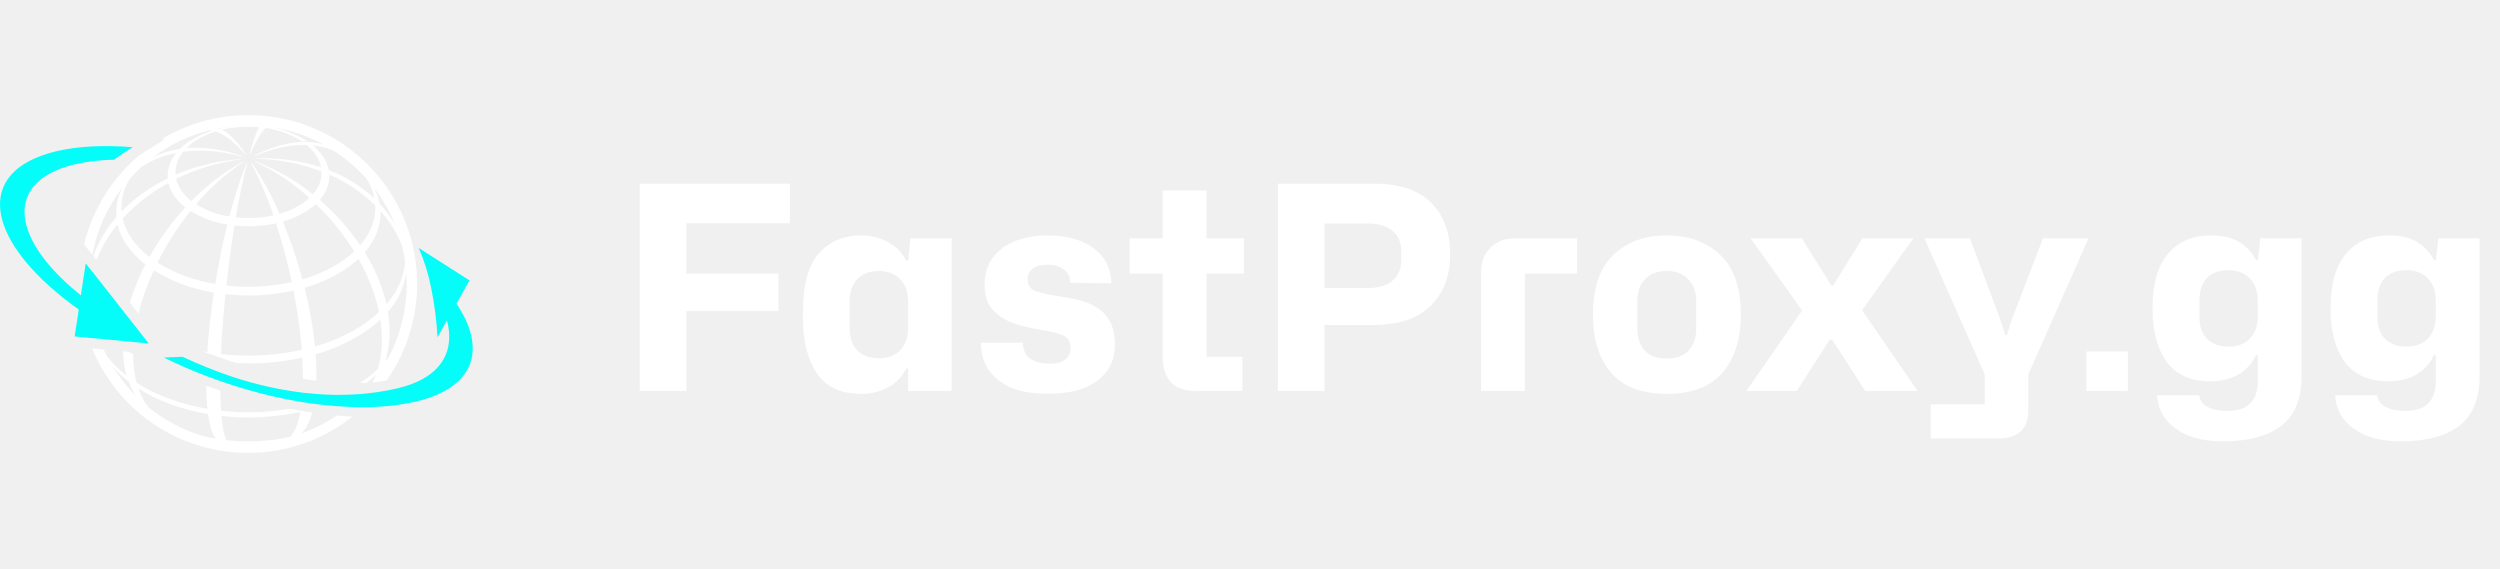
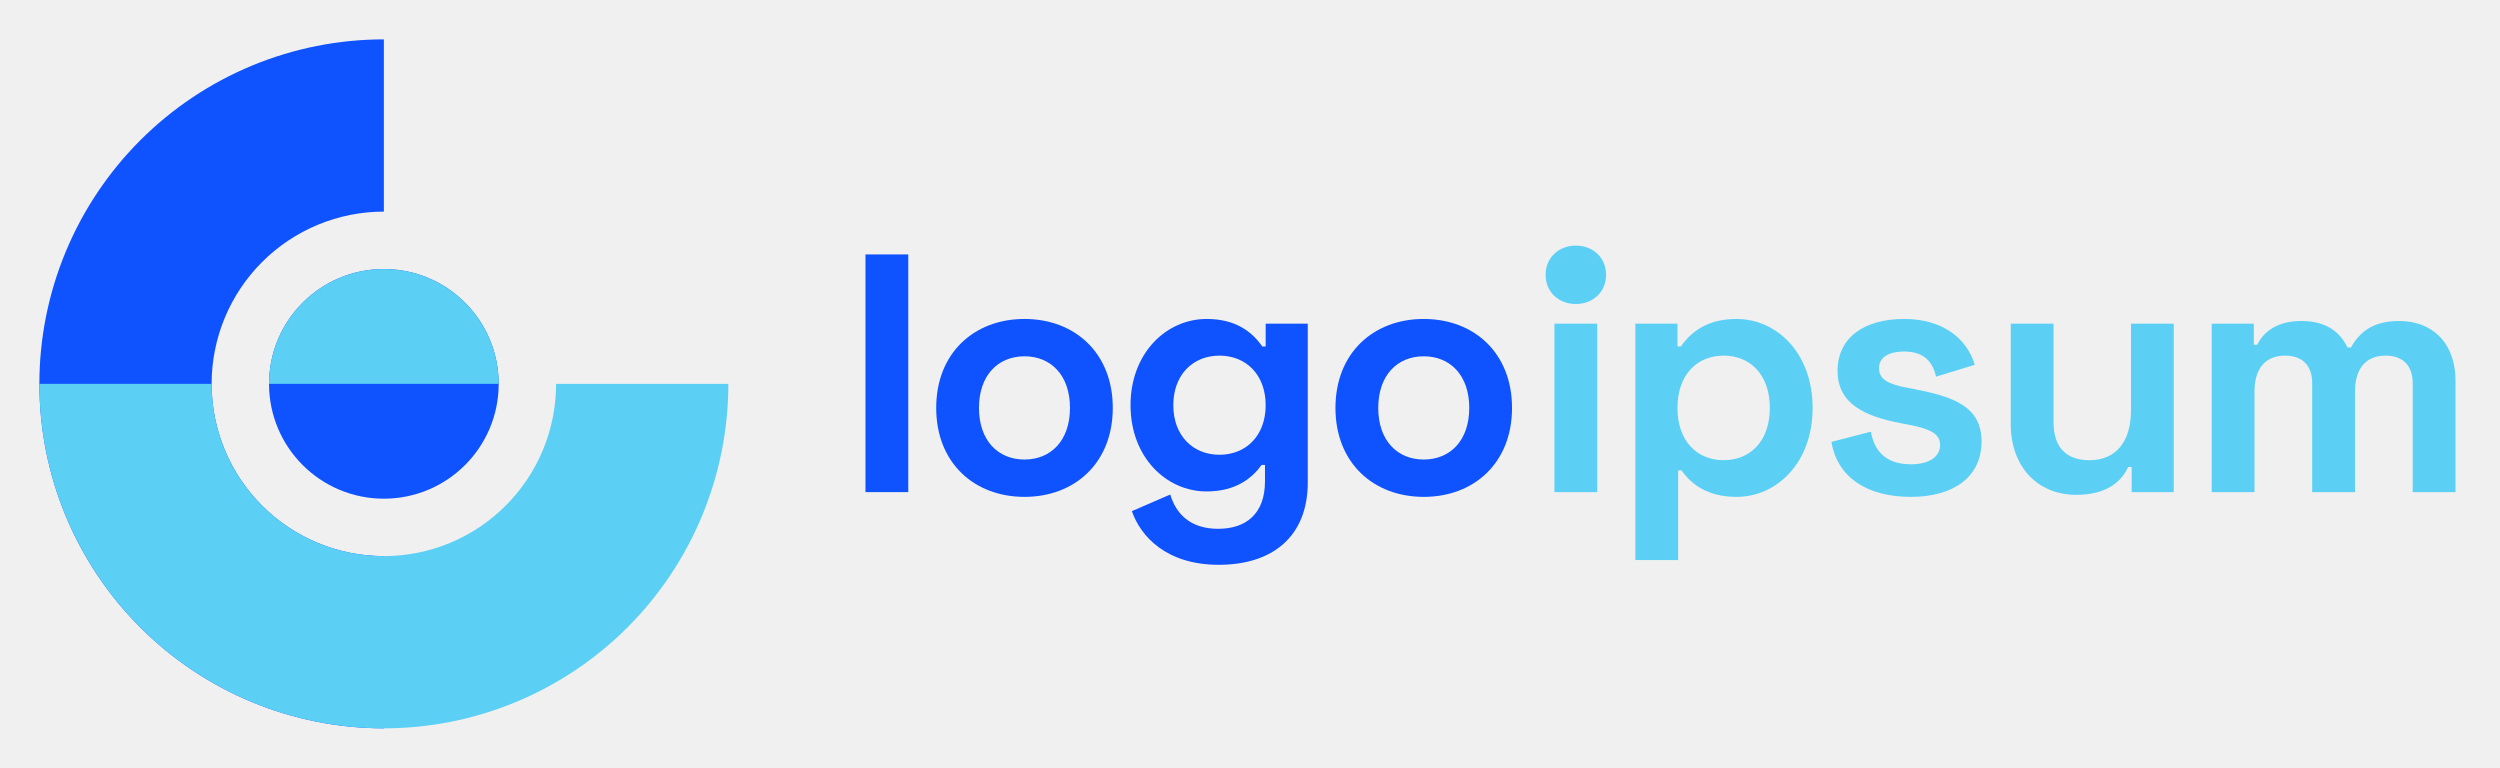
- <svg xmlns="http://www.w3.org/2000/svg" width="211" height="48" viewBox="0 0 211 48" fill="none">
-   <path d="M7.098 20.626L7.651 21.33L7.712 21.41L7.792 21.509C8.181 19.428 9.059 17.47 10.355 15.795C9.94 16.567 9.755 17.442 9.823 18.316C8.973 19.283 8.315 20.404 7.884 21.618L8.143 21.95C8.573 20.859 9.172 19.843 9.919 18.938C10.194 20.14 10.974 21.309 12.268 22.316C11.733 23.348 11.296 24.428 10.961 25.542L11.688 26.469C12.001 25.213 12.433 23.989 12.978 22.816C14.527 23.771 16.252 24.406 18.051 24.685C17.79 26.401 17.596 28.111 17.494 29.716C17.351 29.693 17.212 29.663 17.074 29.636L17.482 29.795C17.864 29.931 18.247 30.067 18.631 30.203C19.082 30.358 19.533 30.509 19.984 30.648C21.839 30.74 23.699 30.584 25.512 30.183C25.549 30.795 25.566 31.373 25.563 31.936V31.973C25.944 32.034 26.322 32.086 26.696 32.128C26.696 31.973 26.706 31.818 26.706 31.654C26.706 31.091 26.686 30.505 26.641 29.905C27.783 29.578 28.884 29.122 29.923 28.544C30.709 28.11 31.441 27.581 32.1 26.971C32.188 27.537 32.233 28.11 32.233 28.683C32.241 29.52 32.124 30.354 31.888 31.156C31.42 31.59 30.913 31.98 30.374 32.322C30.486 32.322 30.602 32.322 30.71 32.322C30.786 32.322 30.857 32.322 30.933 32.309C31.21 32.105 31.474 31.881 31.715 31.656C31.629 31.871 31.535 32.075 31.433 32.269H31.443L31.663 32.246C31.998 32.212 32.323 32.169 32.633 32.116C34.503 29.443 35.398 26.209 35.17 22.955C34.941 19.701 33.602 16.624 31.376 14.239C29.151 11.854 26.174 10.305 22.943 9.852C19.712 9.399 16.424 10.069 13.629 11.75L13.898 11.771L11.792 13.071C9.462 15.024 7.817 17.672 7.098 20.626ZM11.002 15.034C11.304 14.697 11.623 14.377 11.957 14.073C12.846 13.497 13.839 13.103 14.88 12.912C14.366 13.504 14.107 14.276 14.157 15.059C12.705 15.755 11.386 16.7 10.259 17.85C10.189 16.855 10.45 15.865 11.002 15.034ZM12.608 21.687C11.364 20.72 10.617 19.597 10.351 18.442C11.465 17.236 12.77 16.223 14.214 15.442C14.384 16.177 14.861 16.891 15.643 17.507C14.472 18.778 13.454 20.18 12.608 21.687ZM18.166 23.962C16.437 23.695 14.779 23.085 13.29 22.167C14.062 20.618 14.996 19.156 16.078 17.805C17.026 18.389 18.081 18.777 19.182 18.948C18.796 20.544 18.447 22.25 18.168 23.962H18.166ZM19.786 19.032C20.959 19.164 22.145 19.102 23.298 18.848C23.827 20.478 24.27 22.134 24.625 23.809C22.816 24.207 20.955 24.305 19.114 24.099C19.292 22.369 19.525 20.648 19.788 19.032H19.786ZM18.649 29.887C18.719 28.279 18.853 26.558 19.025 24.83C20.943 25.045 22.884 24.943 24.77 24.528C25.099 26.178 25.335 27.846 25.476 29.524C23.236 30.018 20.931 30.141 18.651 29.887H18.649ZM23.876 18.707C24.457 18.539 25.017 18.306 25.547 18.014C25.948 17.791 26.321 17.522 26.657 17.212C27.901 18.41 28.988 19.76 29.894 21.23C29.366 21.718 28.781 22.141 28.151 22.489C27.32 22.951 26.439 23.317 25.525 23.579C25.081 21.921 24.53 20.294 23.876 18.707ZM30.945 15.099C31.267 15.602 31.491 16.162 31.604 16.748C30.485 15.71 29.175 14.899 27.747 14.358C27.606 13.622 27.159 12.901 26.4 12.277C26.985 12.332 27.558 12.47 28.104 12.685C29.158 13.353 30.114 14.163 30.945 15.093V15.099ZM31.676 17.344C31.727 18.501 31.298 19.663 30.402 20.701C29.439 19.277 28.287 17.988 26.98 16.871C27.518 16.29 27.811 15.524 27.796 14.732C29.238 15.356 30.553 16.24 31.676 17.34V17.344ZM29.839 27.899C28.811 28.47 27.721 28.922 26.59 29.246C26.416 27.575 26.122 25.919 25.708 24.291C26.66 24.018 27.578 23.637 28.443 23.156C29.098 22.794 29.707 22.354 30.257 21.846C31.062 23.246 31.647 24.76 31.994 26.336C31.34 26.939 30.617 27.461 29.839 27.891V27.899ZM30.786 21.297C31.719 20.216 32.163 19.007 32.11 17.803C32.892 18.666 33.51 19.664 33.933 20.748C34.041 21.182 34.127 21.622 34.19 22.065C34.117 23.318 33.59 24.558 32.618 25.683C32.255 24.128 31.636 22.645 30.786 21.293V21.297ZM32.859 30.061C32.749 30.209 32.635 30.358 32.508 30.505C32.761 29.702 32.887 28.864 32.882 28.022C32.883 27.451 32.836 26.881 32.741 26.318C33.575 25.396 34.114 24.246 34.29 23.016C34.312 23.334 34.329 23.654 34.329 23.979C34.328 26.093 33.825 28.176 32.859 30.056V30.061ZM33.359 18.987C32.994 18.333 32.55 17.727 32.037 17.181C31.947 16.718 31.789 16.271 31.57 15.854C32.304 16.812 32.906 17.864 33.359 18.983V18.987ZM21.457 13.142L21.492 13.169C23.07 12.497 24.553 12.199 25.884 12.24C26.572 12.805 26.978 13.465 27.108 14.124C25.341 13.548 23.486 13.293 21.629 13.369C21.63 13.38 21.63 13.392 21.629 13.403C23.513 13.437 25.378 13.797 27.139 14.469C27.156 15.184 26.893 15.877 26.406 16.401C24.94 15.226 23.302 14.283 21.549 13.605L21.519 13.636C23.195 14.423 24.745 15.454 26.119 16.697C25.813 16.978 25.475 17.222 25.112 17.424C24.634 17.69 24.127 17.9 23.6 18.05C22.96 16.548 22.174 15.113 21.253 13.765L21.198 13.779C21.945 15.19 22.574 16.66 23.08 18.175C22.036 18.403 20.962 18.459 19.9 18.342C20.192 16.644 20.512 15.087 20.861 13.797H20.804C20.228 15.257 19.746 16.752 19.361 18.273C18.366 18.118 17.41 17.767 16.551 17.24C17.7 15.879 19.031 14.684 20.506 13.687L20.49 13.677L20.465 13.659C18.878 14.547 17.428 15.66 16.159 16.962C15.523 16.509 15.063 15.848 14.859 15.093C16.579 14.249 18.428 13.698 20.329 13.46V13.426C18.43 13.551 16.567 13.998 14.819 14.748C14.772 14.04 15.007 13.341 15.474 12.805C17.128 12.61 18.805 12.749 20.404 13.214C20.415 13.214 20.423 13.191 20.435 13.181C18.938 12.63 17.343 12.395 15.751 12.491C16.076 12.171 16.443 11.897 16.841 11.675C17.276 11.432 17.736 11.236 18.212 11.089C18.963 11.354 19.804 11.991 20.694 13.026L20.747 13.009C20.025 11.932 19.339 11.25 18.727 10.948C19.762 10.709 20.83 10.642 21.888 10.748C21.641 11.11 21.366 11.856 21.072 13.005H21.129C21.596 11.879 22.039 11.152 22.433 10.807C23.518 10.956 24.557 11.338 25.48 11.928C25.641 11.928 25.8 11.928 25.953 11.928C24.933 11.277 23.785 10.855 22.586 10.691C22.586 10.691 22.586 10.691 22.598 10.691C24.258 10.895 25.865 11.411 27.333 12.211C25.719 11.73 23.684 11.997 21.457 13.138V13.142ZM19.974 10.636C19.469 10.677 18.968 10.756 18.476 10.873C18.443 10.861 18.41 10.854 18.376 10.844C18.904 10.742 19.437 10.671 19.974 10.632V10.636ZM17.698 10.995C17.767 11.005 17.837 11.014 17.902 11.03C17.377 11.193 16.869 11.409 16.388 11.677C15.948 11.919 15.542 12.22 15.182 12.571C14.389 12.681 13.62 12.921 12.906 13.283C14.334 12.206 15.963 11.426 17.698 10.991V10.995Z" fill="white" />
-   <path d="M25.422 36.583C25.814 36.214 26.13 35.626 26.351 34.826C26.026 34.779 25.694 34.722 25.365 34.667C25.037 34.611 24.753 34.56 24.455 34.501C22.539 34.825 20.587 34.88 18.655 34.667C18.622 34.165 18.602 33.599 18.594 32.967C18.2 32.836 17.804 32.699 17.41 32.559C17.41 33.287 17.449 33.94 17.506 34.505C15.302 34.13 13.22 33.393 11.528 32.303C11.328 31.517 11.231 30.707 11.241 29.895L10.832 29.691L10.383 29.648C10.4 30.349 10.503 31.046 10.69 31.722C10.054 31.235 9.487 30.665 9.004 30.026C8.914 29.85 8.828 29.671 8.747 29.491L8.643 29.481L8.543 29.471L7.765 29.397C8.601 31.438 9.9 33.256 11.559 34.708C13.219 36.16 15.193 37.207 17.326 37.766C19.459 38.324 21.692 38.38 23.851 37.927C26.009 37.475 28.032 36.527 29.761 35.158C29.323 35.138 28.878 35.109 28.426 35.071C27.493 35.7 26.484 36.208 25.422 36.583ZM25.351 34.758C25.163 35.779 24.867 36.477 24.485 36.869C22.722 37.258 20.907 37.353 19.112 37.15C18.922 36.789 18.777 36.103 18.69 35.109C20.914 35.357 23.165 35.239 25.351 34.758ZM17.559 34.948C17.694 35.95 17.914 36.648 18.2 37.024C17.824 36.961 17.453 36.879 17.085 36.789C15.416 36.284 13.862 35.458 12.51 34.356C12.149 33.88 11.867 33.348 11.675 32.781C13.347 33.854 15.388 34.581 17.559 34.948ZM9.512 30.928C9.915 31.396 10.364 31.822 10.853 32.199C11.012 32.631 11.223 33.042 11.479 33.424C10.727 32.673 10.067 31.835 9.512 30.928Z" fill="white" />
-   <path d="M38.527 25.632L38.998 24.791L39.625 23.667L35.339 20.93C35.82 22.029 36.176 23.178 36.402 24.356C36.675 25.713 36.85 27.087 36.925 28.469L37.721 27.04C38.388 29.477 37.353 31.442 34.733 32.418C34.347 32.56 33.953 32.679 33.553 32.773C33.004 32.903 32.433 33.01 31.851 33.093C31.515 33.144 31.174 33.185 30.831 33.222H30.778L30.553 33.244C30.133 33.281 29.702 33.301 29.265 33.314C28.98 33.324 28.69 33.328 28.398 33.326C27.819 33.326 27.225 33.295 26.623 33.248C26.261 33.22 25.896 33.183 25.527 33.14C23.156 32.843 20.828 32.273 18.588 31.442C18.202 31.299 17.81 31.148 17.419 30.989C16.751 30.72 16.08 30.43 15.4 30.11L13.837 30.181C14.994 30.756 16.19 31.271 17.4 31.732C17.794 31.881 18.186 32.024 18.582 32.16C20.821 32.948 23.124 33.54 25.465 33.93C25.819 33.985 26.17 34.042 26.515 34.087C26.796 34.124 27.072 34.15 27.347 34.181C28.045 34.256 28.729 34.312 29.388 34.34C29.821 34.356 30.246 34.364 30.666 34.363C32.168 34.374 33.668 34.215 35.135 33.889C35.58 33.785 36.017 33.653 36.445 33.493C40.288 32.067 40.833 29.052 38.527 25.632Z" fill="#04FDF9" />
-   <path d="M8.192 28.571L8.382 28.587L8.982 28.646L10.398 28.783L11.096 28.85L11.288 28.869L12.553 28.989L12.335 28.707L11.969 28.242L11.453 27.585L10.688 26.61L10.567 26.462L7.859 23.012L7.816 22.954L7.612 22.705L7.586 22.669L7.559 22.636L7.233 22.228L6.975 23.936L6.826 24.928L6.714 24.834C6.482 24.646 6.253 24.456 6.039 24.269C1.222 20.065 0.631 15.901 5.157 14.216C5.543 14.075 5.937 13.957 6.337 13.863C7.42 13.62 8.525 13.492 9.635 13.479C10.02 13.193 10.567 12.807 11.2 12.422C8.794 12.232 6.592 12.328 4.757 12.765C4.31 12.867 3.871 12.999 3.441 13.159C-2.027 15.199 -0.798 20.467 5.847 25.538C6.107 25.734 6.373 25.93 6.647 26.126L6.504 27.077L6.3 28.395L7.42 28.503L8.173 28.575L8.192 28.571Z" fill="#04FDF9" />
-   <path d="M53.992 33V15.504H66.664V18.84H57.928V23.088H65.704V26.256H57.928V33H53.992ZM72.69 33.24C70.978 33.24 69.73 32.664 68.946 31.512C68.162 30.344 67.77 28.792 67.77 26.856V26.304C67.77 24.048 68.21 22.416 69.09 21.408C69.986 20.384 71.194 19.872 72.714 19.872C73.546 19.872 74.298 20.064 74.97 20.448C75.658 20.816 76.162 21.336 76.482 22.008H76.65L76.842 20.112H80.322V33H76.65V31.104H76.482C76.162 31.776 75.658 32.304 74.97 32.688C74.298 33.056 73.538 33.24 72.69 33.24ZM74.178 30.24C74.93 30.24 75.53 30.016 75.978 29.568C76.426 29.104 76.65 28.456 76.65 27.624V25.512C76.65 24.68 76.426 24.032 75.978 23.568C75.53 23.104 74.93 22.872 74.178 22.872C73.394 22.872 72.786 23.104 72.354 23.568C71.922 24.016 71.706 24.648 71.706 25.464V27.672C71.706 28.488 71.922 29.12 72.354 29.568C72.786 30.016 73.394 30.24 74.178 30.24ZM88.431 33.24C86.591 33.24 85.183 32.84 84.207 32.04C83.247 31.24 82.775 30.2 82.791 28.92H86.319C86.351 29.56 86.567 30.016 86.967 30.288C87.383 30.56 87.911 30.696 88.551 30.696C89.191 30.696 89.647 30.576 89.919 30.336C90.207 30.096 90.351 29.792 90.351 29.424C90.351 28.864 90.151 28.496 89.751 28.32C89.351 28.128 88.727 27.968 87.879 27.84C87.111 27.728 86.359 27.552 85.623 27.312C84.887 27.056 84.279 26.672 83.799 26.16C83.335 25.648 83.103 24.936 83.103 24.024C83.103 23.128 83.327 22.376 83.775 21.768C84.239 21.144 84.871 20.672 85.671 20.352C86.471 20.032 87.391 19.872 88.431 19.872C90.015 19.872 91.295 20.224 92.271 20.928C93.247 21.632 93.759 22.624 93.807 23.904L90.327 23.88C90.327 23.384 90.151 23.008 89.799 22.752C89.463 22.48 89.007 22.344 88.431 22.344C87.871 22.344 87.447 22.456 87.159 22.68C86.871 22.904 86.727 23.2 86.727 23.568C86.727 24.08 86.959 24.416 87.423 24.576C87.903 24.736 88.503 24.872 89.223 24.984C89.831 25.064 90.423 25.176 90.999 25.32C91.575 25.448 92.095 25.656 92.559 25.944C93.039 26.232 93.415 26.632 93.687 27.144C93.959 27.64 94.095 28.296 94.095 29.112C94.095 30.392 93.599 31.4 92.607 32.136C91.615 32.872 90.223 33.24 88.431 33.24ZM100.989 33C99.965 33 99.229 32.736 98.781 32.208C98.349 31.68 98.133 30.992 98.133 30.144V23.088H95.349V20.112H98.133V16.08H101.829V20.112H104.997V23.088H101.829V30.12H104.853V33H100.989ZM107.851 33V15.504H115.987C118.131 15.504 119.731 16.04 120.787 17.112C121.859 18.184 122.395 19.632 122.395 21.456C122.395 23.264 121.851 24.712 120.763 25.8C119.691 26.888 118.035 27.432 115.795 27.432H111.787V33H107.851ZM115.459 18.864H111.787V24.312H115.459C116.355 24.312 117.043 24.104 117.523 23.688C118.019 23.272 118.267 22.696 118.267 21.96V21.216C118.267 20.448 118.011 19.864 117.499 19.464C117.003 19.064 116.323 18.864 115.459 18.864ZM125 33V22.968C125 22.104 125.264 21.416 125.792 20.904C126.32 20.376 127.008 20.112 127.856 20.112H133.112V23.088H128.696V33H125ZM140.665 33.24C138.569 33.24 137.009 32.648 135.985 31.464C134.961 30.264 134.449 28.656 134.449 26.64V26.568C134.449 24.296 135.017 22.616 136.153 21.528C137.289 20.424 138.793 19.872 140.665 19.872C142.553 19.872 144.065 20.424 145.201 21.528C146.353 22.616 146.929 24.296 146.929 26.568V26.64C146.913 28.656 146.393 30.264 145.369 31.464C144.345 32.648 142.777 33.24 140.665 33.24ZM140.665 30.264C141.481 30.264 142.097 30.04 142.513 29.592C142.945 29.144 143.161 28.528 143.161 27.744V25.44C143.161 24.64 142.937 24.016 142.489 23.568C142.057 23.104 141.449 22.872 140.665 22.872C139.897 22.872 139.289 23.104 138.841 23.568C138.409 24.016 138.193 24.64 138.193 25.44V27.744C138.193 28.528 138.401 29.144 138.817 29.592C139.249 30.04 139.865 30.264 140.665 30.264ZM147.395 33L152.099 26.208L147.755 20.112H152.075L154.547 24.072H154.739L157.187 20.112H161.483L157.163 26.184L161.843 33H157.427L154.643 28.68H154.427L151.643 33H147.395ZM162.952 37.008V34.128H167.512V31.608L162.424 20.112H166.264L168.856 27.048L169.24 28.272H169.384L169.768 27.048L172.432 20.112H176.272L171.184 31.608V34.656C171.184 35.456 170.96 36.048 170.512 36.432C170.064 36.816 169.464 37.008 168.712 37.008H162.952ZM176.086 33V29.664H179.59V33H176.086ZM187.604 37.248C185.924 37.248 184.596 36.888 183.62 36.168C182.644 35.464 182.124 34.528 182.06 33.36H185.612C185.676 33.792 185.916 34.12 186.332 34.344C186.748 34.568 187.268 34.68 187.892 34.68C188.852 34.68 189.532 34.464 189.932 34.032C190.348 33.616 190.556 33.008 190.556 32.208V29.976H190.388C190.068 30.696 189.564 31.248 188.876 31.632C188.204 32 187.436 32.184 186.572 32.184C184.924 32.184 183.692 31.64 182.876 30.552C182.076 29.448 181.676 27.968 181.676 26.112V26.016C181.676 23.984 182.108 22.456 182.972 21.432C183.836 20.392 185.044 19.872 186.596 19.872C187.604 19.872 188.412 20.064 189.02 20.448C189.628 20.832 190.084 21.328 190.388 21.936H190.58L190.772 20.112H194.252V31.776C194.252 33.664 193.684 35.048 192.548 35.928C191.412 36.808 189.764 37.248 187.604 37.248ZM188.084 29.256C188.868 29.256 189.476 29.024 189.908 28.56C190.34 28.08 190.556 27.464 190.556 26.712V25.368C190.556 24.568 190.332 23.944 189.884 23.496C189.436 23.032 188.836 22.8 188.084 22.8C187.3 22.8 186.692 23.024 186.26 23.472C185.844 23.92 185.636 24.536 185.636 25.32V26.808C185.636 27.576 185.852 28.176 186.284 28.608C186.732 29.04 187.332 29.256 188.084 29.256ZM202.627 37.248C200.947 37.248 199.619 36.888 198.643 36.168C197.667 35.464 197.147 34.528 197.083 33.36H200.635C200.699 33.792 200.939 34.12 201.355 34.344C201.771 34.568 202.291 34.68 202.915 34.68C203.875 34.68 204.555 34.464 204.955 34.032C205.371 33.616 205.579 33.008 205.579 32.208V29.976H205.411C205.091 30.696 204.587 31.248 203.899 31.632C203.227 32 202.459 32.184 201.595 32.184C199.947 32.184 198.715 31.64 197.899 30.552C197.099 29.448 196.699 27.968 196.699 26.112V26.016C196.699 23.984 197.131 22.456 197.995 21.432C198.859 20.392 200.067 19.872 201.619 19.872C202.627 19.872 203.435 20.064 204.043 20.448C204.651 20.832 205.107 21.328 205.411 21.936H205.603L205.795 20.112H209.275V31.776C209.275 33.664 208.707 35.048 207.571 35.928C206.435 36.808 204.787 37.248 202.627 37.248ZM203.107 29.256C203.891 29.256 204.499 29.024 204.931 28.56C205.363 28.08 205.579 27.464 205.579 26.712V25.368C205.579 24.568 205.355 23.944 204.907 23.496C204.459 23.032 203.859 22.8 203.107 22.8C202.323 22.8 201.715 23.024 201.283 23.472C200.867 23.92 200.659 24.536 200.659 25.32V26.808C200.659 27.576 200.875 28.176 201.307 28.608C201.755 29.04 202.355 29.256 203.107 29.256Z" fill="white" />
+ <svg xmlns="http://www.w3.org/2000/svg" id="logo-17" width="127" height="39" viewBox="0 0 127 39" fill="none">
+   <path d="M19.5 2C17.202 2 14.926 2.453 12.803 3.332C10.68 4.212 8.751 5.501 7.126 7.126C5.501 8.751 4.212 10.68 3.332 12.803C2.453 14.926 2 17.202 2 19.5C2 21.798 2.453 24.074 3.332 26.197C4.212 28.32 5.501 30.249 7.126 31.874C8.751 33.499 10.68 34.788 12.803 35.668C14.926 36.547 17.202 37 19.5 37V28.25C18.351 28.25 17.213 28.024 16.151 27.584C15.09 27.144 14.125 26.5 13.313 25.687C12.5 24.875 11.856 23.91 11.416 22.849C10.976 21.787 10.75 20.649 10.75 19.5C10.75 18.351 10.976 17.213 11.416 16.151C11.856 15.09 12.5 14.125 13.313 13.313C14.125 12.5 15.09 11.856 16.151 11.416C17.213 10.976 18.351 10.75 19.5 10.75V2Z" class="ccustom" fill="#0F52FF" />
+   <path d="M19.5 25.333C22.722 25.333 25.333 22.722 25.333 19.5C25.333 16.278 22.722 13.667 19.5 13.667C16.278 13.667 13.667 16.278 13.667 19.5C13.667 22.722 16.278 25.333 19.5 25.333Z" class="ccustom" fill="#0F52FF" />
+   <path d="M2 19.5C2 21.798 2.453 24.074 3.332 26.197C4.212 28.32 5.501 30.249 7.126 31.874C8.751 33.499 10.68 34.788 12.803 35.668C14.926 36.547 17.202 37 19.5 37C21.798 37 24.074 36.547 26.197 35.668C28.32 34.788 30.249 33.499 31.874 31.874C33.499 30.249 34.788 28.32 35.668 26.197C36.547 24.074 37 21.798 37 19.5H28.25C28.25 20.649 28.024 21.787 27.584 22.849C27.144 23.91 26.5 24.875 25.687 25.687C24.875 26.5 23.91 27.144 22.849 27.584C21.787 28.024 20.649 28.25 19.5 28.25C18.351 28.25 17.213 28.024 16.151 27.584C15.09 27.144 14.125 26.5 13.313 25.687C12.5 24.875 11.856 23.91 11.416 22.849C10.976 21.787 10.75 20.649 10.75 19.5H2Z" class="ccompli1" fill="#5BD0F4" />
+   <path d="M25.333 19.5C25.333 17.953 24.719 16.469 23.625 15.375C22.531 14.281 21.047 13.667 19.5 13.667C17.953 13.667 16.469 14.281 15.375 15.375C14.281 16.469 13.667 17.953 13.667 19.5H19.5H25.333Z" class="ccompli1" fill="#5BD0F4" />
+   <path d="M46.14 12.925H43.966V25H46.14V12.925Z" class="ccustom" fill="#0F52FF" />
+   <path d="M47.559 20.722C47.559 23.517 49.491 25.241 52.044 25.241C54.597 25.241 56.529 23.517 56.529 20.722C56.529 17.927 54.597 16.203 52.044 16.203C49.491 16.203 47.559 17.927 47.559 20.722ZM49.732 20.722C49.732 19.066 50.698 18.1 52.044 18.1C53.389 18.1 54.355 19.066 54.355 20.722C54.355 22.378 53.389 23.344 52.044 23.344C50.698 23.344 49.732 22.378 49.732 20.722Z" class="ccustom" fill="#0F52FF" />
+   <path d="M64.296 16.444V17.6H64.124C63.606 16.858 62.778 16.203 61.294 16.203C59.259 16.203 57.431 17.927 57.431 20.584C57.431 23.241 59.259 24.965 61.294 24.965C62.778 24.965 63.606 24.293 64.089 23.62H64.261V24.448C64.261 26.104 63.295 26.863 61.881 26.863C60.467 26.863 59.742 26.104 59.449 25.121L57.499 25.966C57.948 27.26 59.259 28.692 61.916 28.692C64.641 28.692 66.435 27.26 66.435 24.5V16.444H64.296ZM61.95 23.102C60.605 23.102 59.604 22.137 59.604 20.584C59.604 19.032 60.605 18.066 61.95 18.066C63.295 18.066 64.296 19.032 64.296 20.584C64.296 22.137 63.295 23.102 61.95 23.102Z" class="ccustom" fill="#0F52FF" />
+   <path d="M67.841 20.722C67.841 23.517 69.773 25.241 72.326 25.241C74.879 25.241 76.811 23.517 76.811 20.722C76.811 17.927 74.879 16.203 72.326 16.203C69.773 16.203 67.841 17.927 67.841 20.722ZM70.015 20.722C70.015 19.066 70.981 18.1 72.326 18.1C73.672 18.1 74.638 19.066 74.638 20.722C74.638 22.378 73.672 23.344 72.326 23.344C70.981 23.344 70.015 22.378 70.015 20.722Z" class="ccustom" fill="#0F52FF" />
+   <path d="M78.517 13.96C78.517 14.84 79.19 15.444 80.053 15.444C80.915 15.444 81.588 14.84 81.588 13.96C81.588 13.08 80.915 12.476 80.053 12.476C79.19 12.476 78.517 13.08 78.517 13.96ZM81.139 16.444H78.966V25H81.139V16.444Z" class="ccompli1" fill="#5BD0F4" />
+   <path d="M83.076 28.45H85.25V23.896H85.422C85.905 24.586 86.733 25.241 88.217 25.241C90.252 25.241 92.081 23.517 92.081 20.722C92.081 17.927 90.252 16.203 88.217 16.203C86.733 16.203 85.905 16.858 85.388 17.6H85.215V16.444H83.076V28.45ZM87.561 23.378C86.216 23.378 85.215 22.413 85.215 20.722C85.215 19.032 86.216 18.066 87.561 18.066C88.907 18.066 89.907 19.032 89.907 20.722C89.907 22.413 88.907 23.378 87.561 23.378Z" class="ccompli1" fill="#5BD0F4" />
+   <path d="M93.349 18.842C93.349 20.532 94.763 21.153 96.557 21.498L97.006 21.584C98.075 21.791 98.558 22.05 98.558 22.602C98.558 23.154 98.075 23.585 97.075 23.585C96.074 23.585 95.264 23.172 95.039 21.93L93.038 22.447C93.332 24.241 94.832 25.241 97.075 25.241C99.248 25.241 100.663 24.224 100.663 22.43C100.663 20.636 99.214 20.153 97.282 19.773L96.833 19.687C95.936 19.515 95.453 19.273 95.453 18.704C95.453 18.186 95.902 17.858 96.73 17.858C97.558 17.858 98.144 18.203 98.351 19.135L100.318 18.531C99.904 17.151 98.645 16.203 96.73 16.203C94.694 16.203 93.349 17.151 93.349 18.842Z" class="ccompli1" fill="#5BD0F4" />
+   <path d="M110.426 25V16.444H108.253V20.86C108.253 22.447 107.477 23.378 106.148 23.378C104.975 23.378 104.32 22.74 104.32 21.447V16.444H102.146V21.55C102.146 23.672 103.475 25.138 105.476 25.138C107.045 25.138 107.77 24.448 108.115 23.724H108.287V25H110.426Z" class="ccompli1" fill="#5BD0F4" />
+   <path d="M112.354 16.444V25H114.528V19.894C114.528 18.721 115.08 18.066 116.08 18.066C116.943 18.066 117.46 18.549 117.46 19.48V25H119.634V19.894C119.634 18.721 120.186 18.066 121.186 18.066C122.049 18.066 122.566 18.549 122.566 19.48V25H124.74V19.377C124.74 17.306 123.463 16.306 121.876 16.306C120.479 16.306 119.841 16.927 119.427 17.651H119.254C118.857 16.841 118.15 16.306 116.908 16.306C115.666 16.306 114.993 16.858 114.666 17.514H114.493V16.444H112.354Z" class="ccompli1" fill="#5BD0F4" />
</svg>
